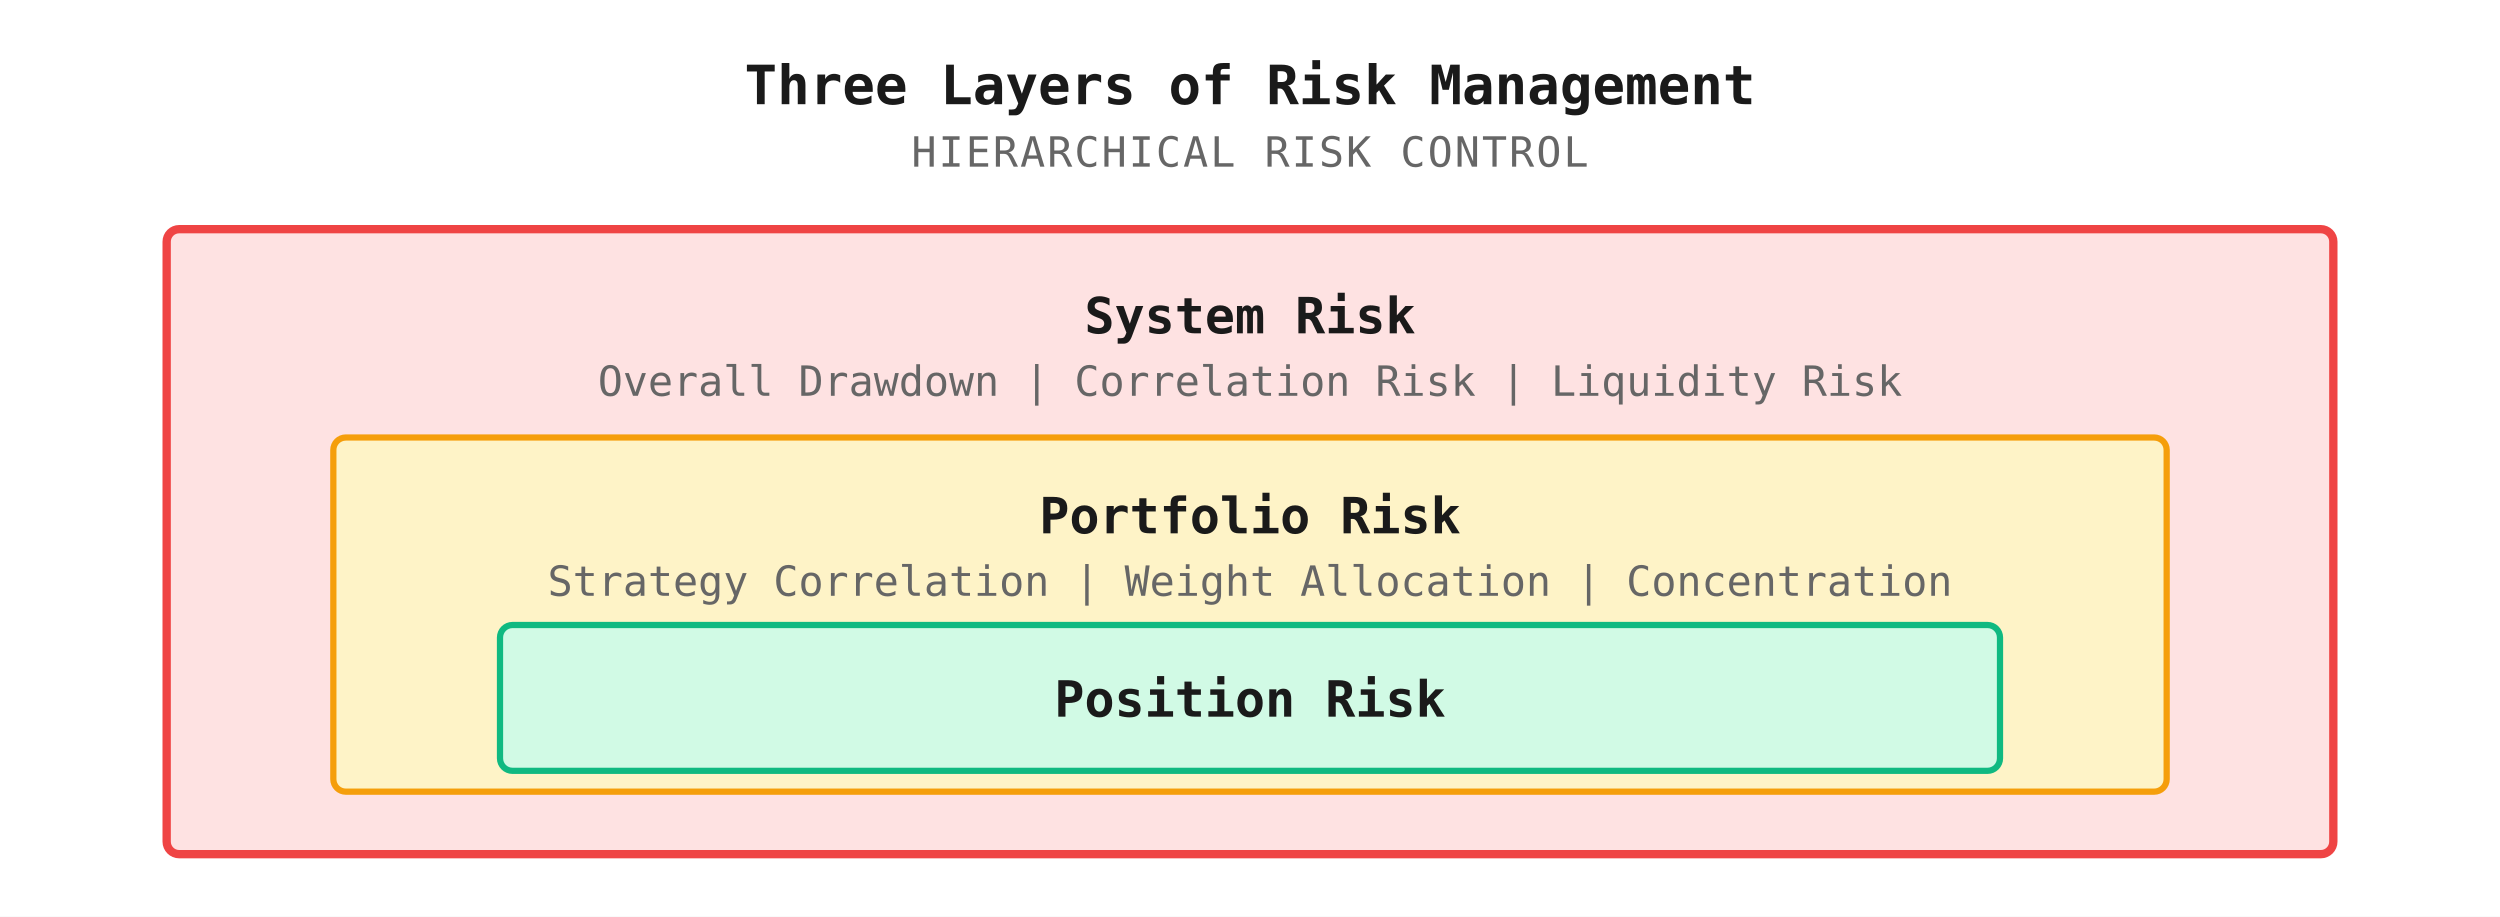
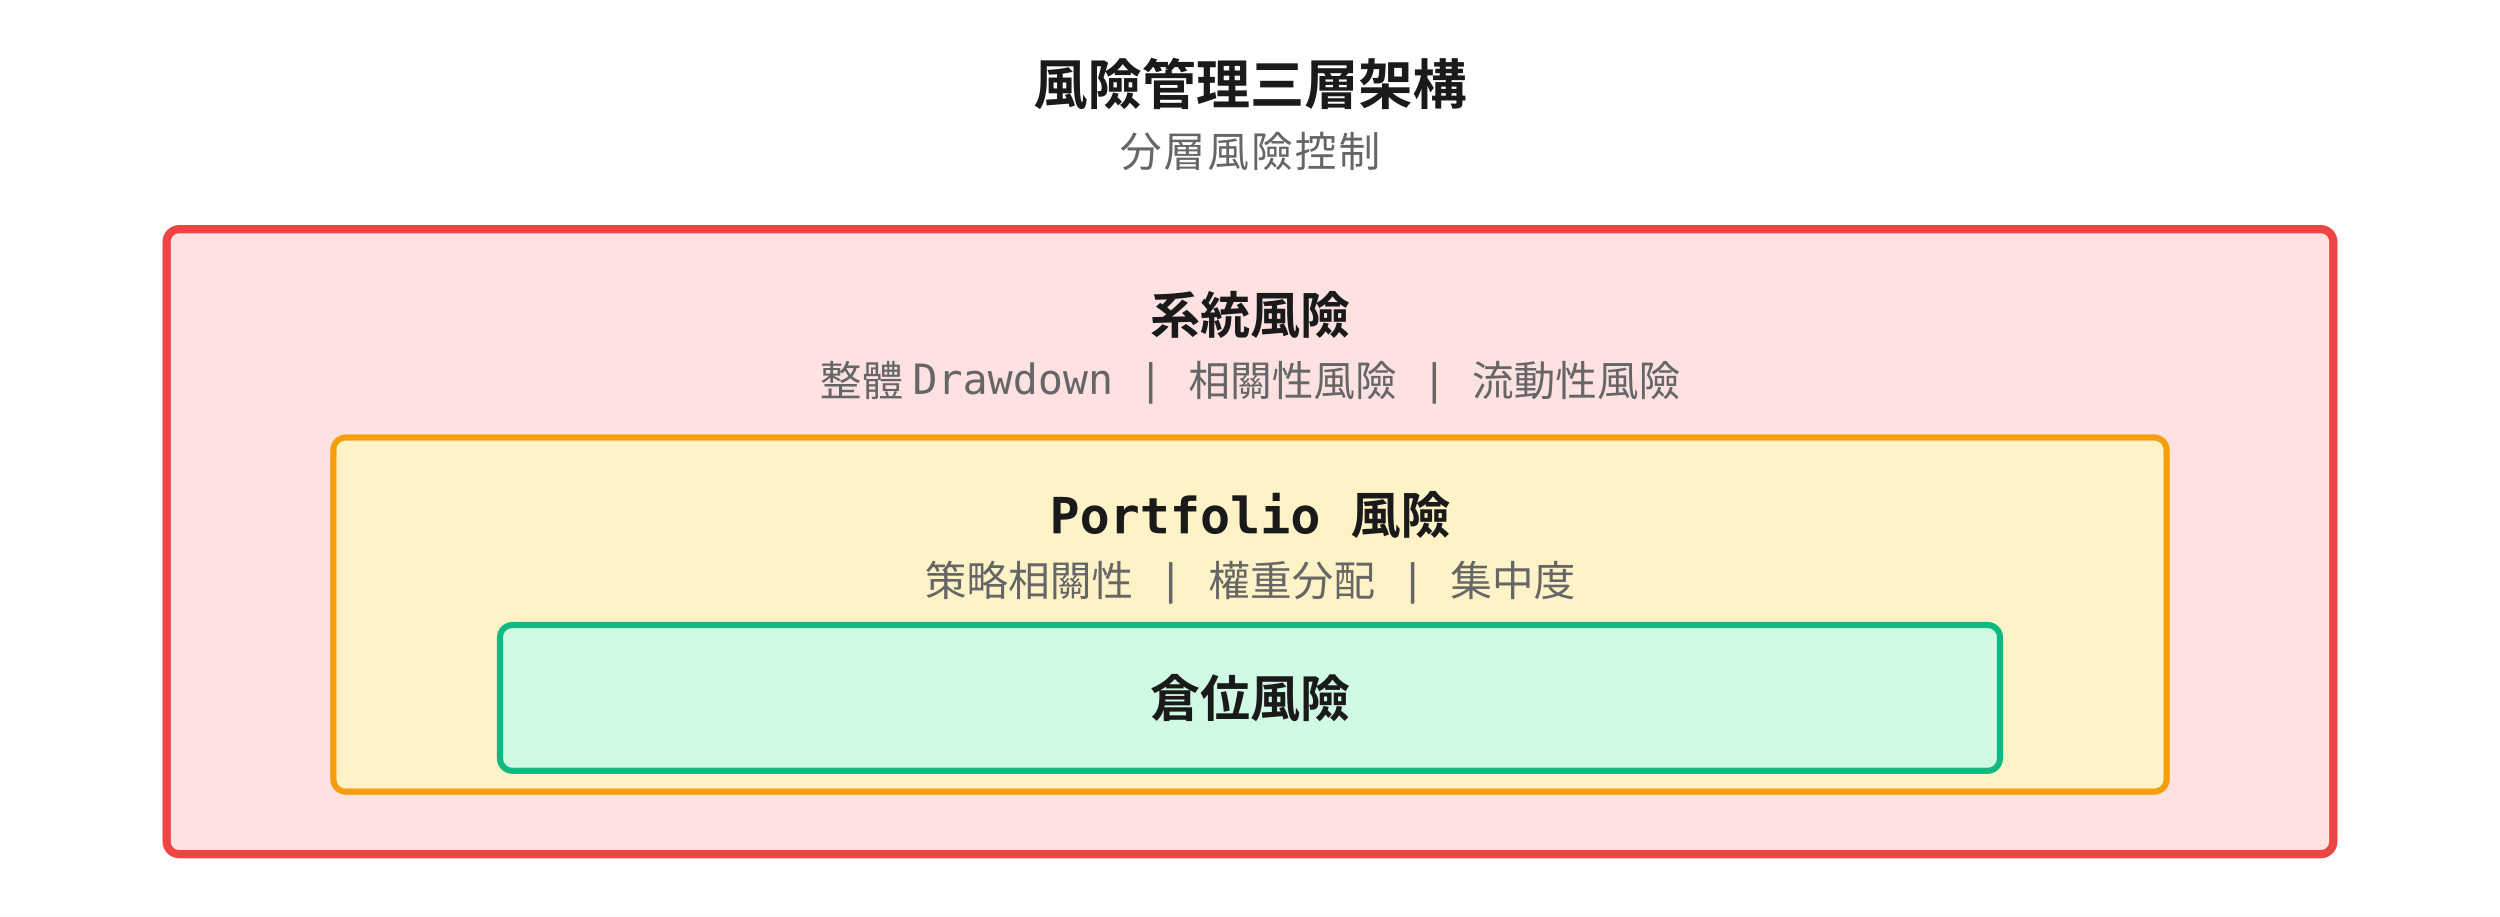
<svg xmlns="http://www.w3.org/2000/svg" viewBox="0 0 600 220">
  <style>
-     .title { font: 600 13px 'SF Mono', 'Menlo', 'Monaco', monospace; fill: #1a1a1a; }
-     .subtitle { font: 500 10px 'SF Mono', 'Menlo', 'Monaco', monospace; fill: #666; letter-spacing: 0.5px; }
-     .layer-title { font: 600 12px 'SF Mono', 'Menlo', 'Monaco', monospace; fill: #1a1a1a; }
-     .layer-desc { font: 500 10px 'SF Mono', 'Menlo', 'Monaco', monospace; fill: #666; }
+     .title { font: 600 13px 'SF Mono', 'Menlo', 'Monaco', monospace, 'PingFang HK', 'Noto Sans HK'; fill: #1a1a1a; }
+     .subtitle { font: 500 10px 'SF Mono', 'Menlo', 'Monaco', monospace, 'PingFang HK', 'Noto Sans HK'; fill: #666; letter-spacing: 0.5px; }
+     .layer-title { font: 600 12px 'SF Mono', 'Menlo', 'Monaco', monospace, 'PingFang HK', 'Noto Sans HK'; fill: #1a1a1a; }
+     .layer-desc { font: 500 10px 'SF Mono', 'Menlo', 'Monaco', monospace, 'PingFang HK', 'Noto Sans HK'; fill: #666; }
  </style>
  <rect width="600" height="220" fill="#fff" />
-   <text x="300" y="25" text-anchor="middle" class="title">Three Layers of Risk Management</text>
-   <text x="300" y="40" text-anchor="middle" class="subtitle">HIERARCHICAL RISK CONTROL</text>
+   <text x="300" y="25" text-anchor="middle" class="title">風險管理三層架構</text>
+   <text x="300" y="40" text-anchor="middle" class="subtitle">分層風險控制</text>
  <rect x="40" y="55" width="520" height="150" fill="#fee2e2" stroke="#ef4444" stroke-width="2" rx="3" />
-   <text x="300" y="80" text-anchor="middle" class="layer-title">System Risk</text>
-   <text x="300" y="95" text-anchor="middle" class="layer-desc">Overall Drawdown | Correlation Risk | Liquidity Risk</text>
+   <text x="300" y="80" text-anchor="middle" class="layer-title">系統風險</text>
+   <text x="300" y="95" text-anchor="middle" class="layer-desc">整體 Drawdown | 相關性風險 | 流動性風險</text>
  <rect x="80" y="105" width="440" height="85" fill="#fef3c7" stroke="#f59e0b" stroke-width="1.5" rx="3" />
-   <text x="300" y="128" text-anchor="middle" class="layer-title">Portfolio Risk</text>
-   <text x="300" y="143" text-anchor="middle" class="layer-desc">Strategy Correlation | Weight Allocation | Concentration</text>
+   <text x="300" y="128" text-anchor="middle" class="layer-title">Portfolio 風險</text>
+   <text x="300" y="143" text-anchor="middle" class="layer-desc">策略相關性 | 權重分配 | 集中度</text>
  <rect x="120" y="150" width="360" height="35" fill="#d1fae5" stroke="#10b981" stroke-width="1.5" rx="3" />
-   <text x="300" y="172" text-anchor="middle" class="layer-title">Position Risk</text>
+   <text x="300" y="172" text-anchor="middle" class="layer-title">倉位風險</text>
</svg>
